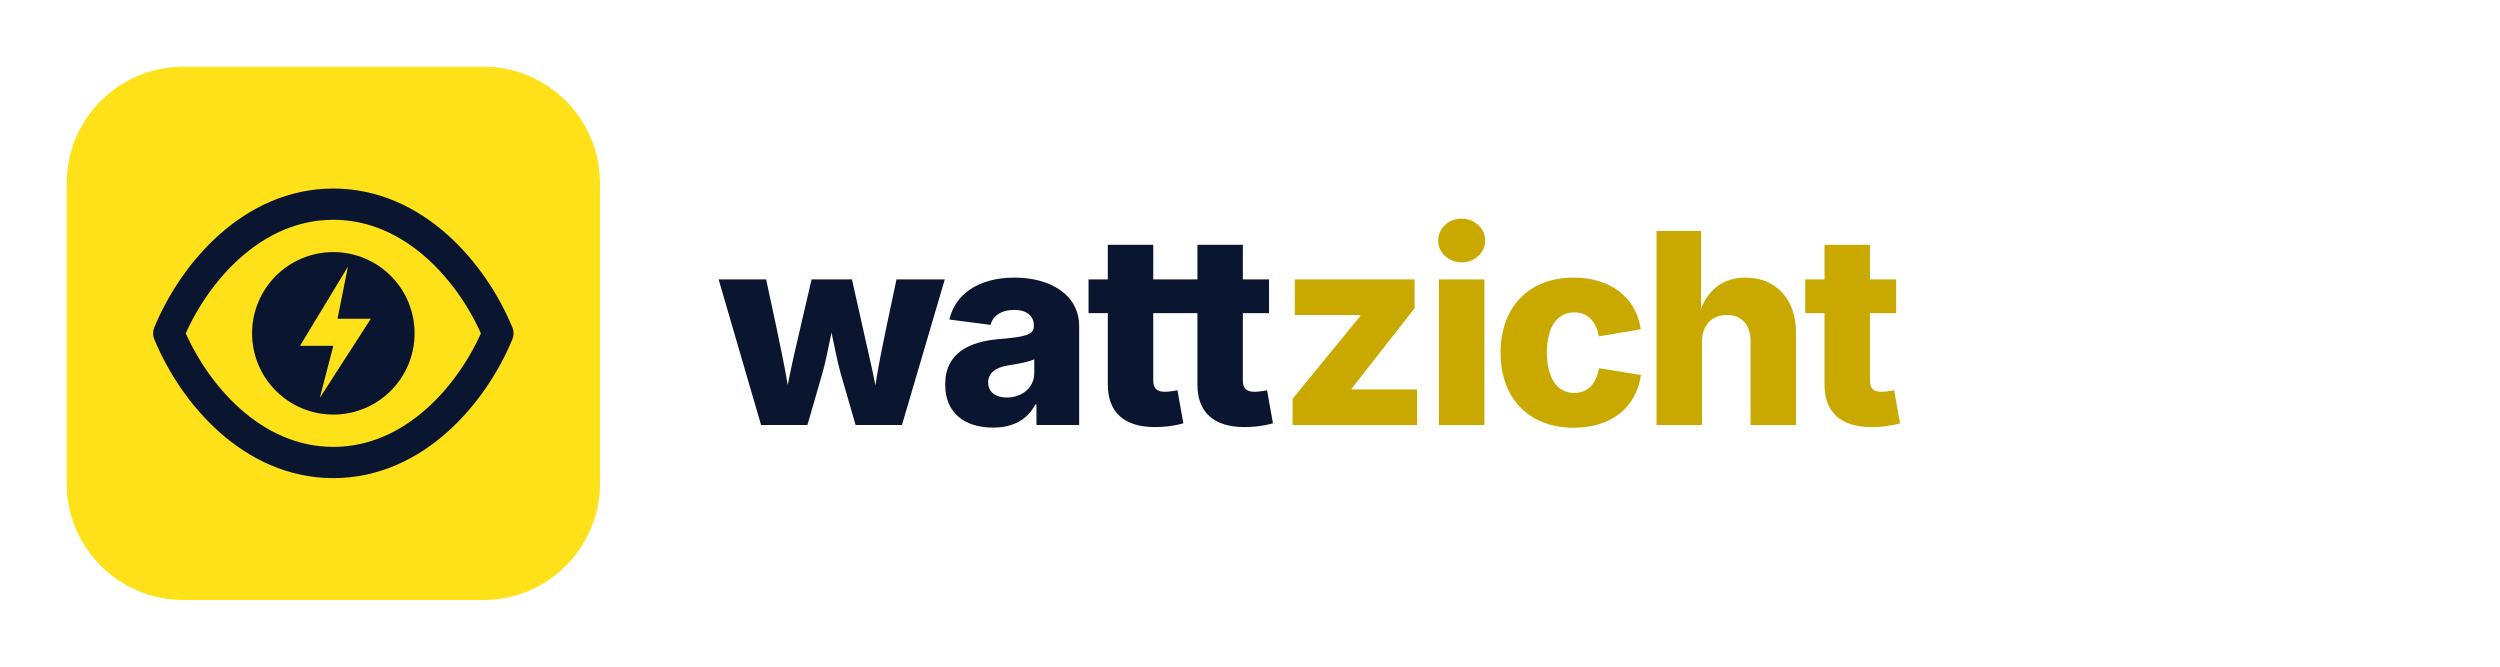
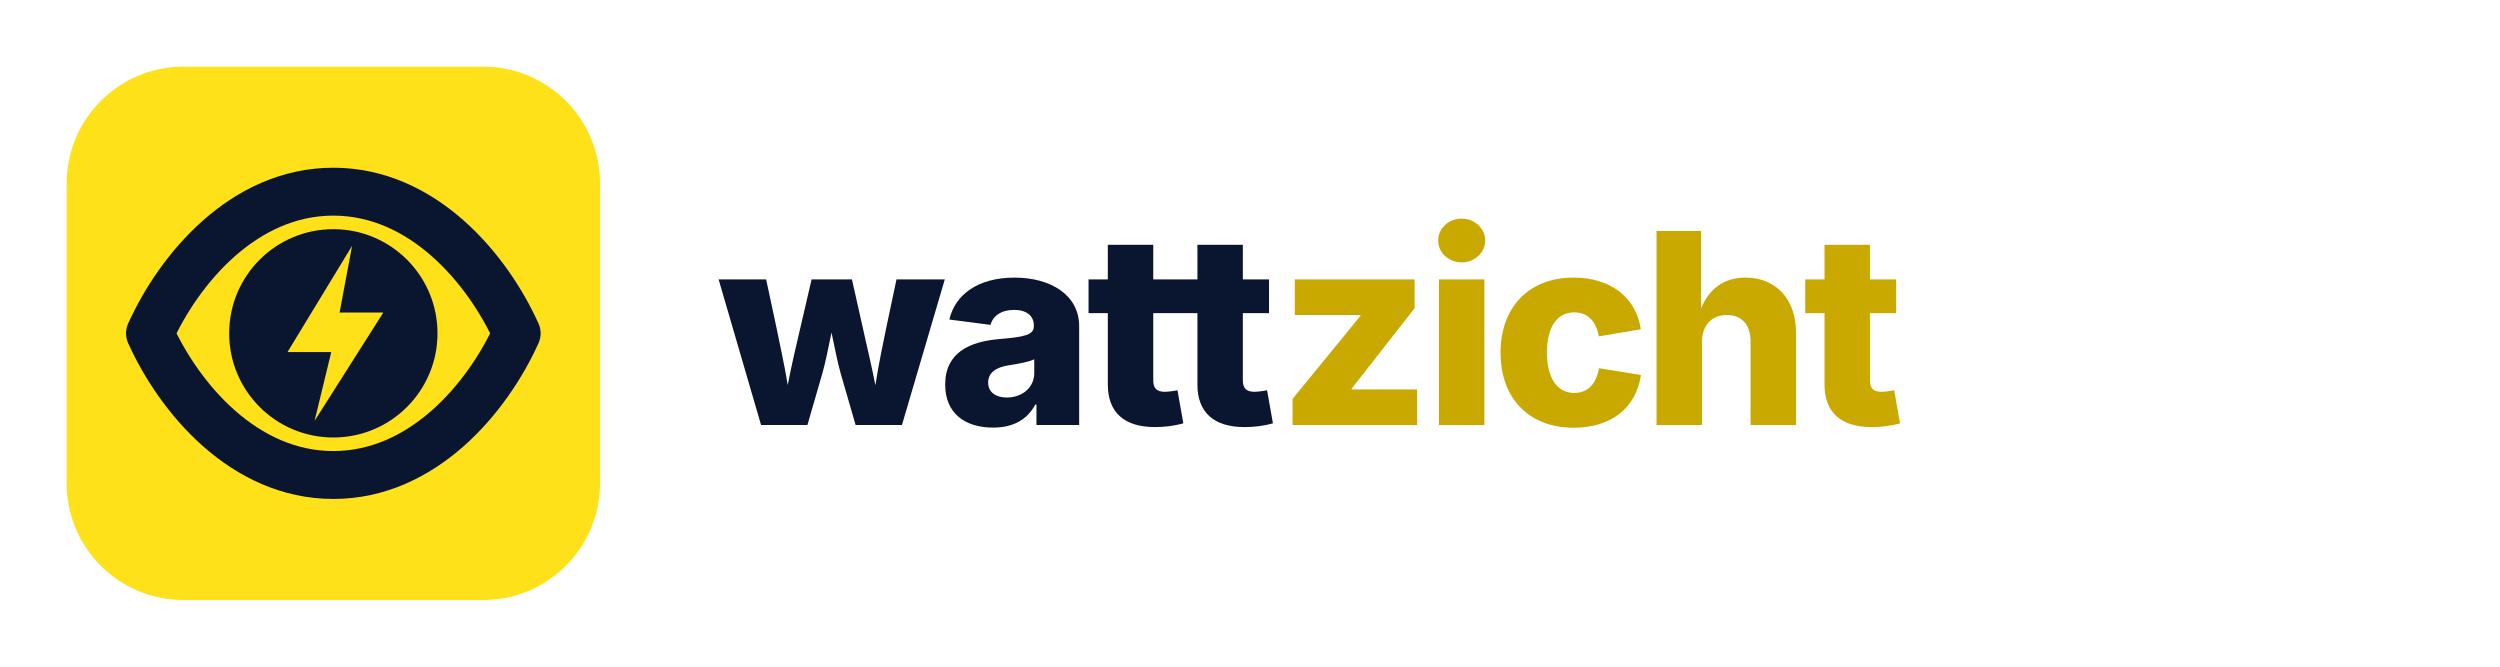
<svg xmlns="http://www.w3.org/2000/svg" viewBox="0 0 600 160" width="600" height="160" role="img" aria-label="Wattzicht">
-   <g transform="translate(16,16)">
-     <rect width="128" height="128" rx="28" fill="#FFE11A" />
-     <path d="M64 33 C 83.5 33, 97.5 49.5, 103.5 64 C 97.5 78.5, 83.5 95, 64 95 C 44.5 95, 30.5 78.5, 24.5 64 C 30.5 49.5, 44.5 33, 64 33 Z" fill="none" stroke="#0A1630" stroke-width="7.5" stroke-linejoin="round" />
-     <circle cx="64" cy="64" r="19.5" fill="#0A1630" />
-     <path d="M67.5 48 L56 67 L64 67 L60.75 79.5 L73 60.5 L65 60.5 Z" fill="#FFE11A" />
+   <g transform="translate(16,16) scale(0.25)">
+     <rect width="512" height="512" rx="112" fill="#FFE11A" />
+     <path d="M256 120 C 342 120, 404 194, 432 256 C 404 318, 342 392, 256 392 C 170 392, 108 318, 80 256 C 108 194, 170 120, 256 120 Z" fill="none" stroke="#0A1630" stroke-width="46" stroke-linejoin="round" />
+     <circle cx="256" cy="256" r="100" fill="#0A1630" />
+     <path d="M274 172 L212 274 L254 274 L238 340 L304 236 L262 236 Z" fill="#FFE11A" />
  </g>
  <text x="172" y="102" font-family="Unbounded, Inter, Segoe UI, Roboto, Helvetica, Arial, sans-serif" font-size="64" font-weight="800" letter-spacing="-2" fill="#0A1630">watt<tspan fill="#C9A800">zicht</tspan>
  </text>
</svg>
